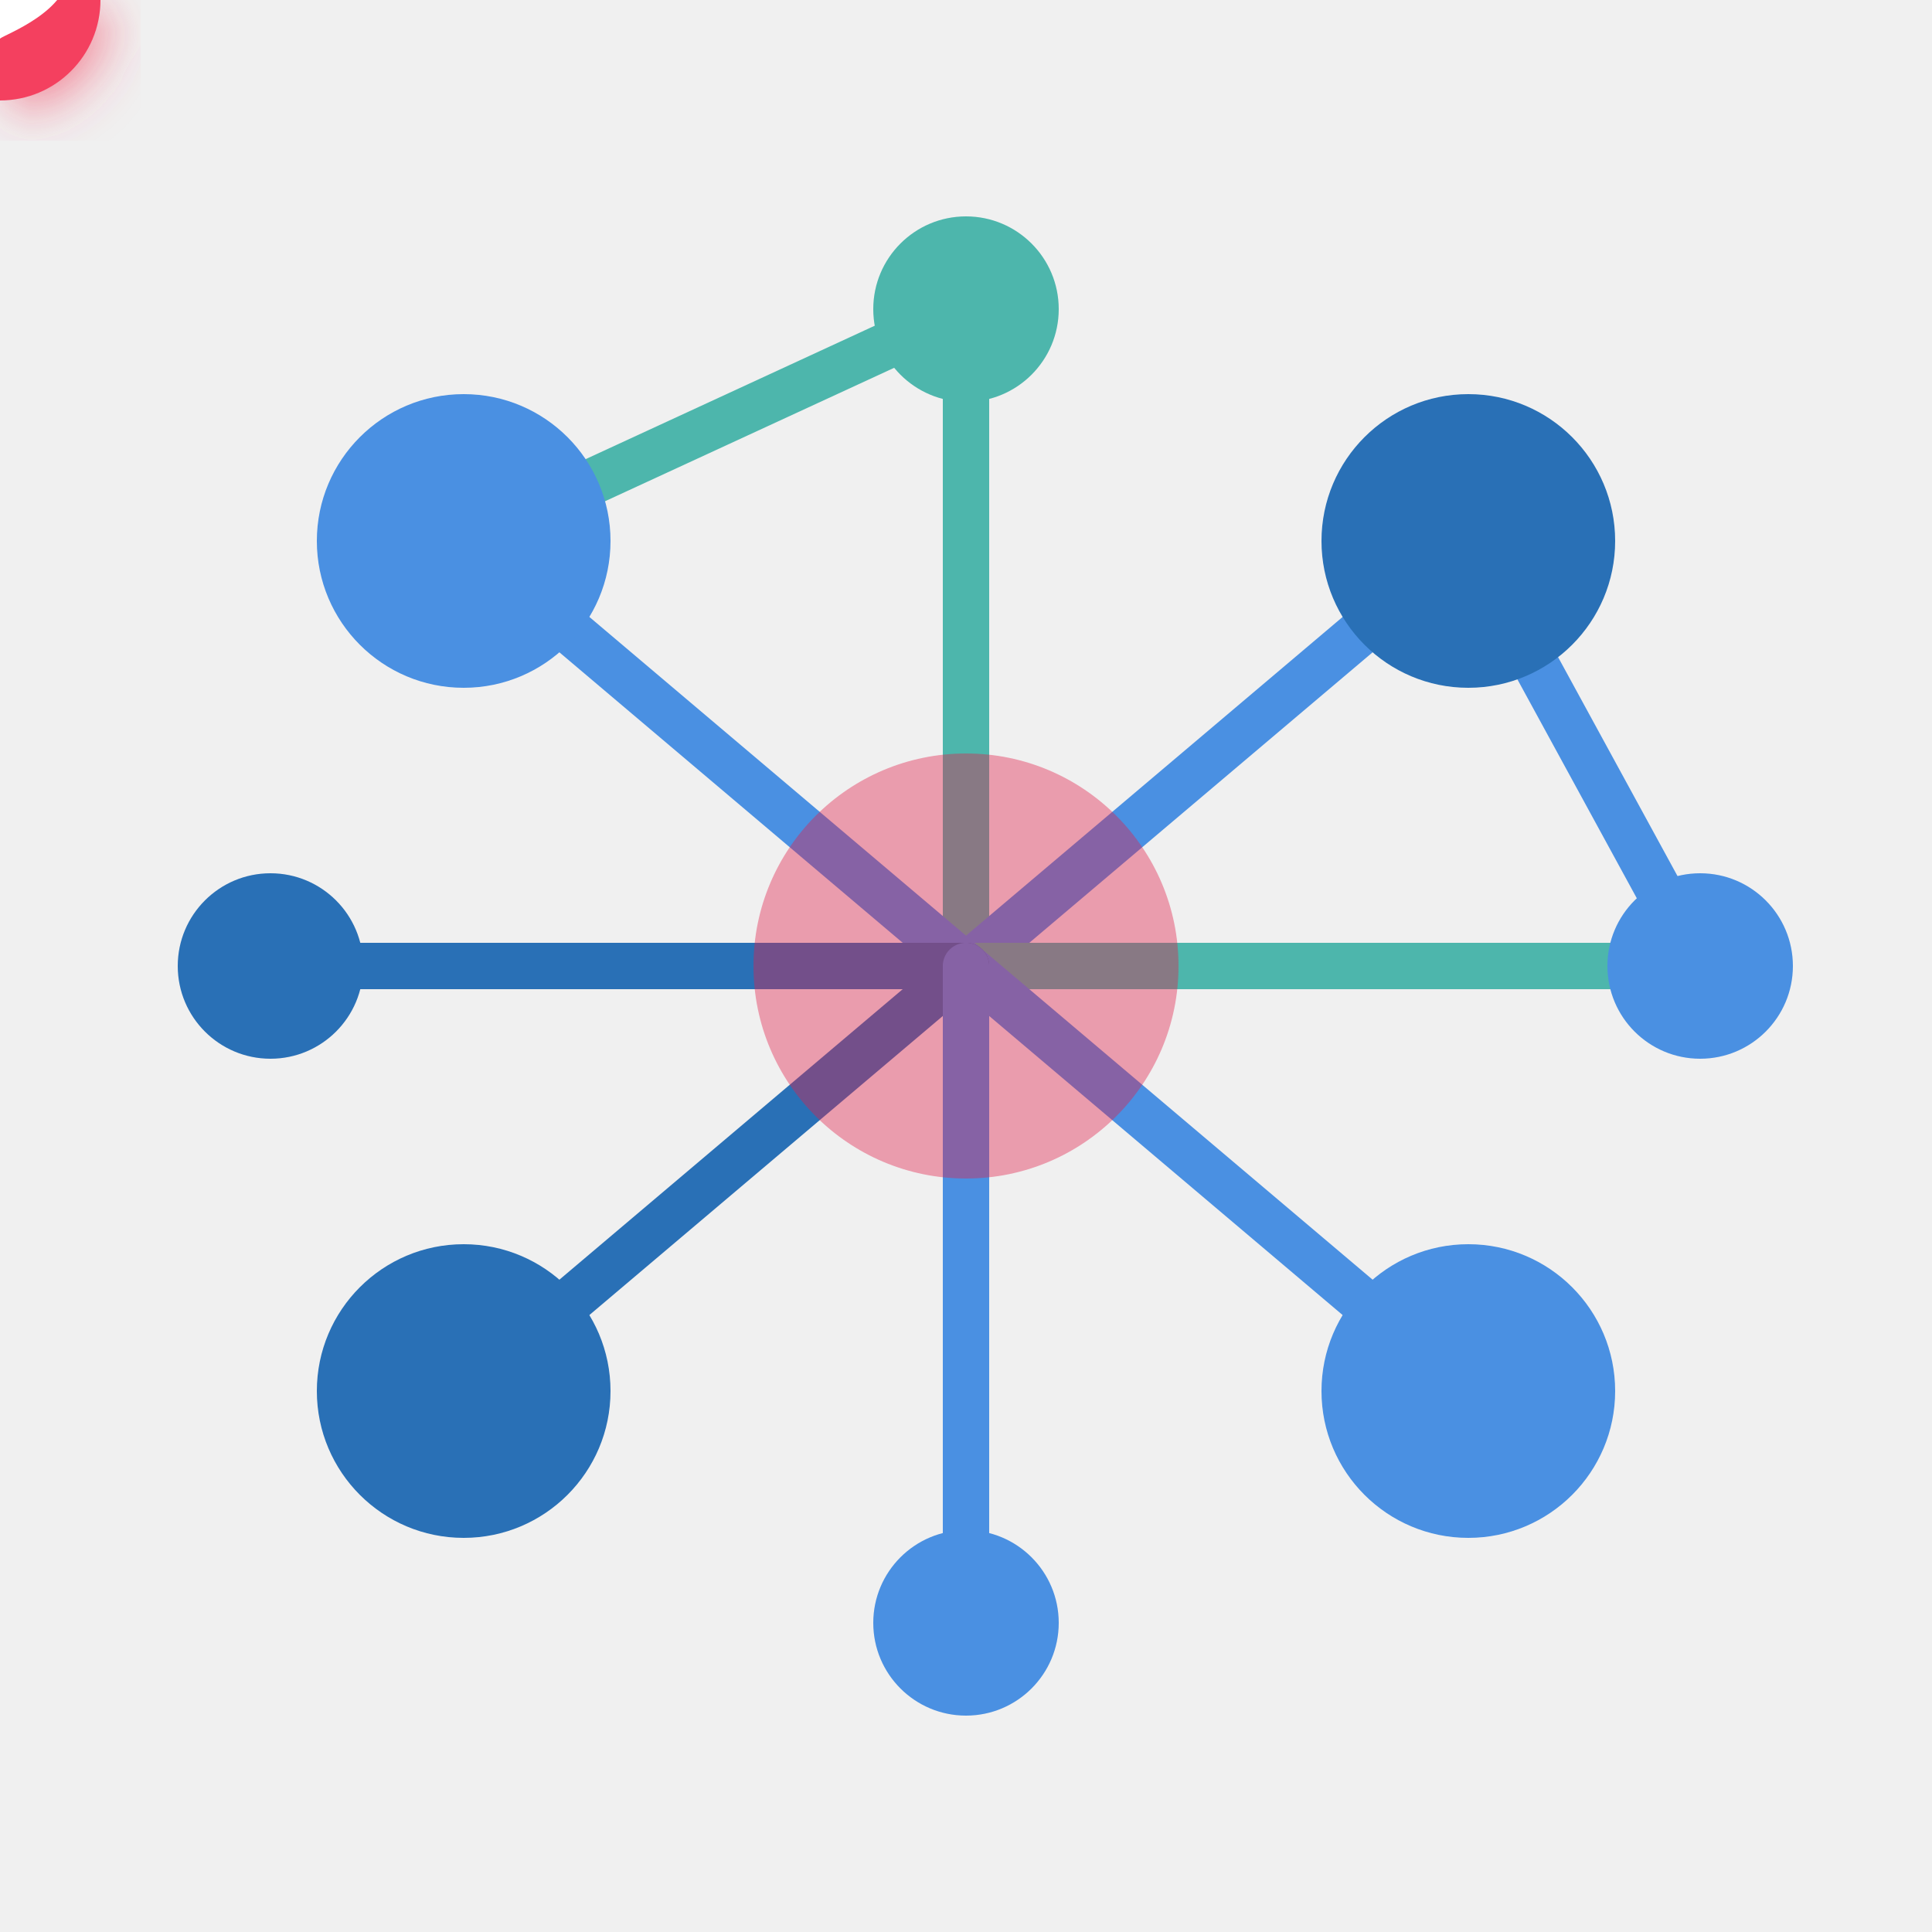
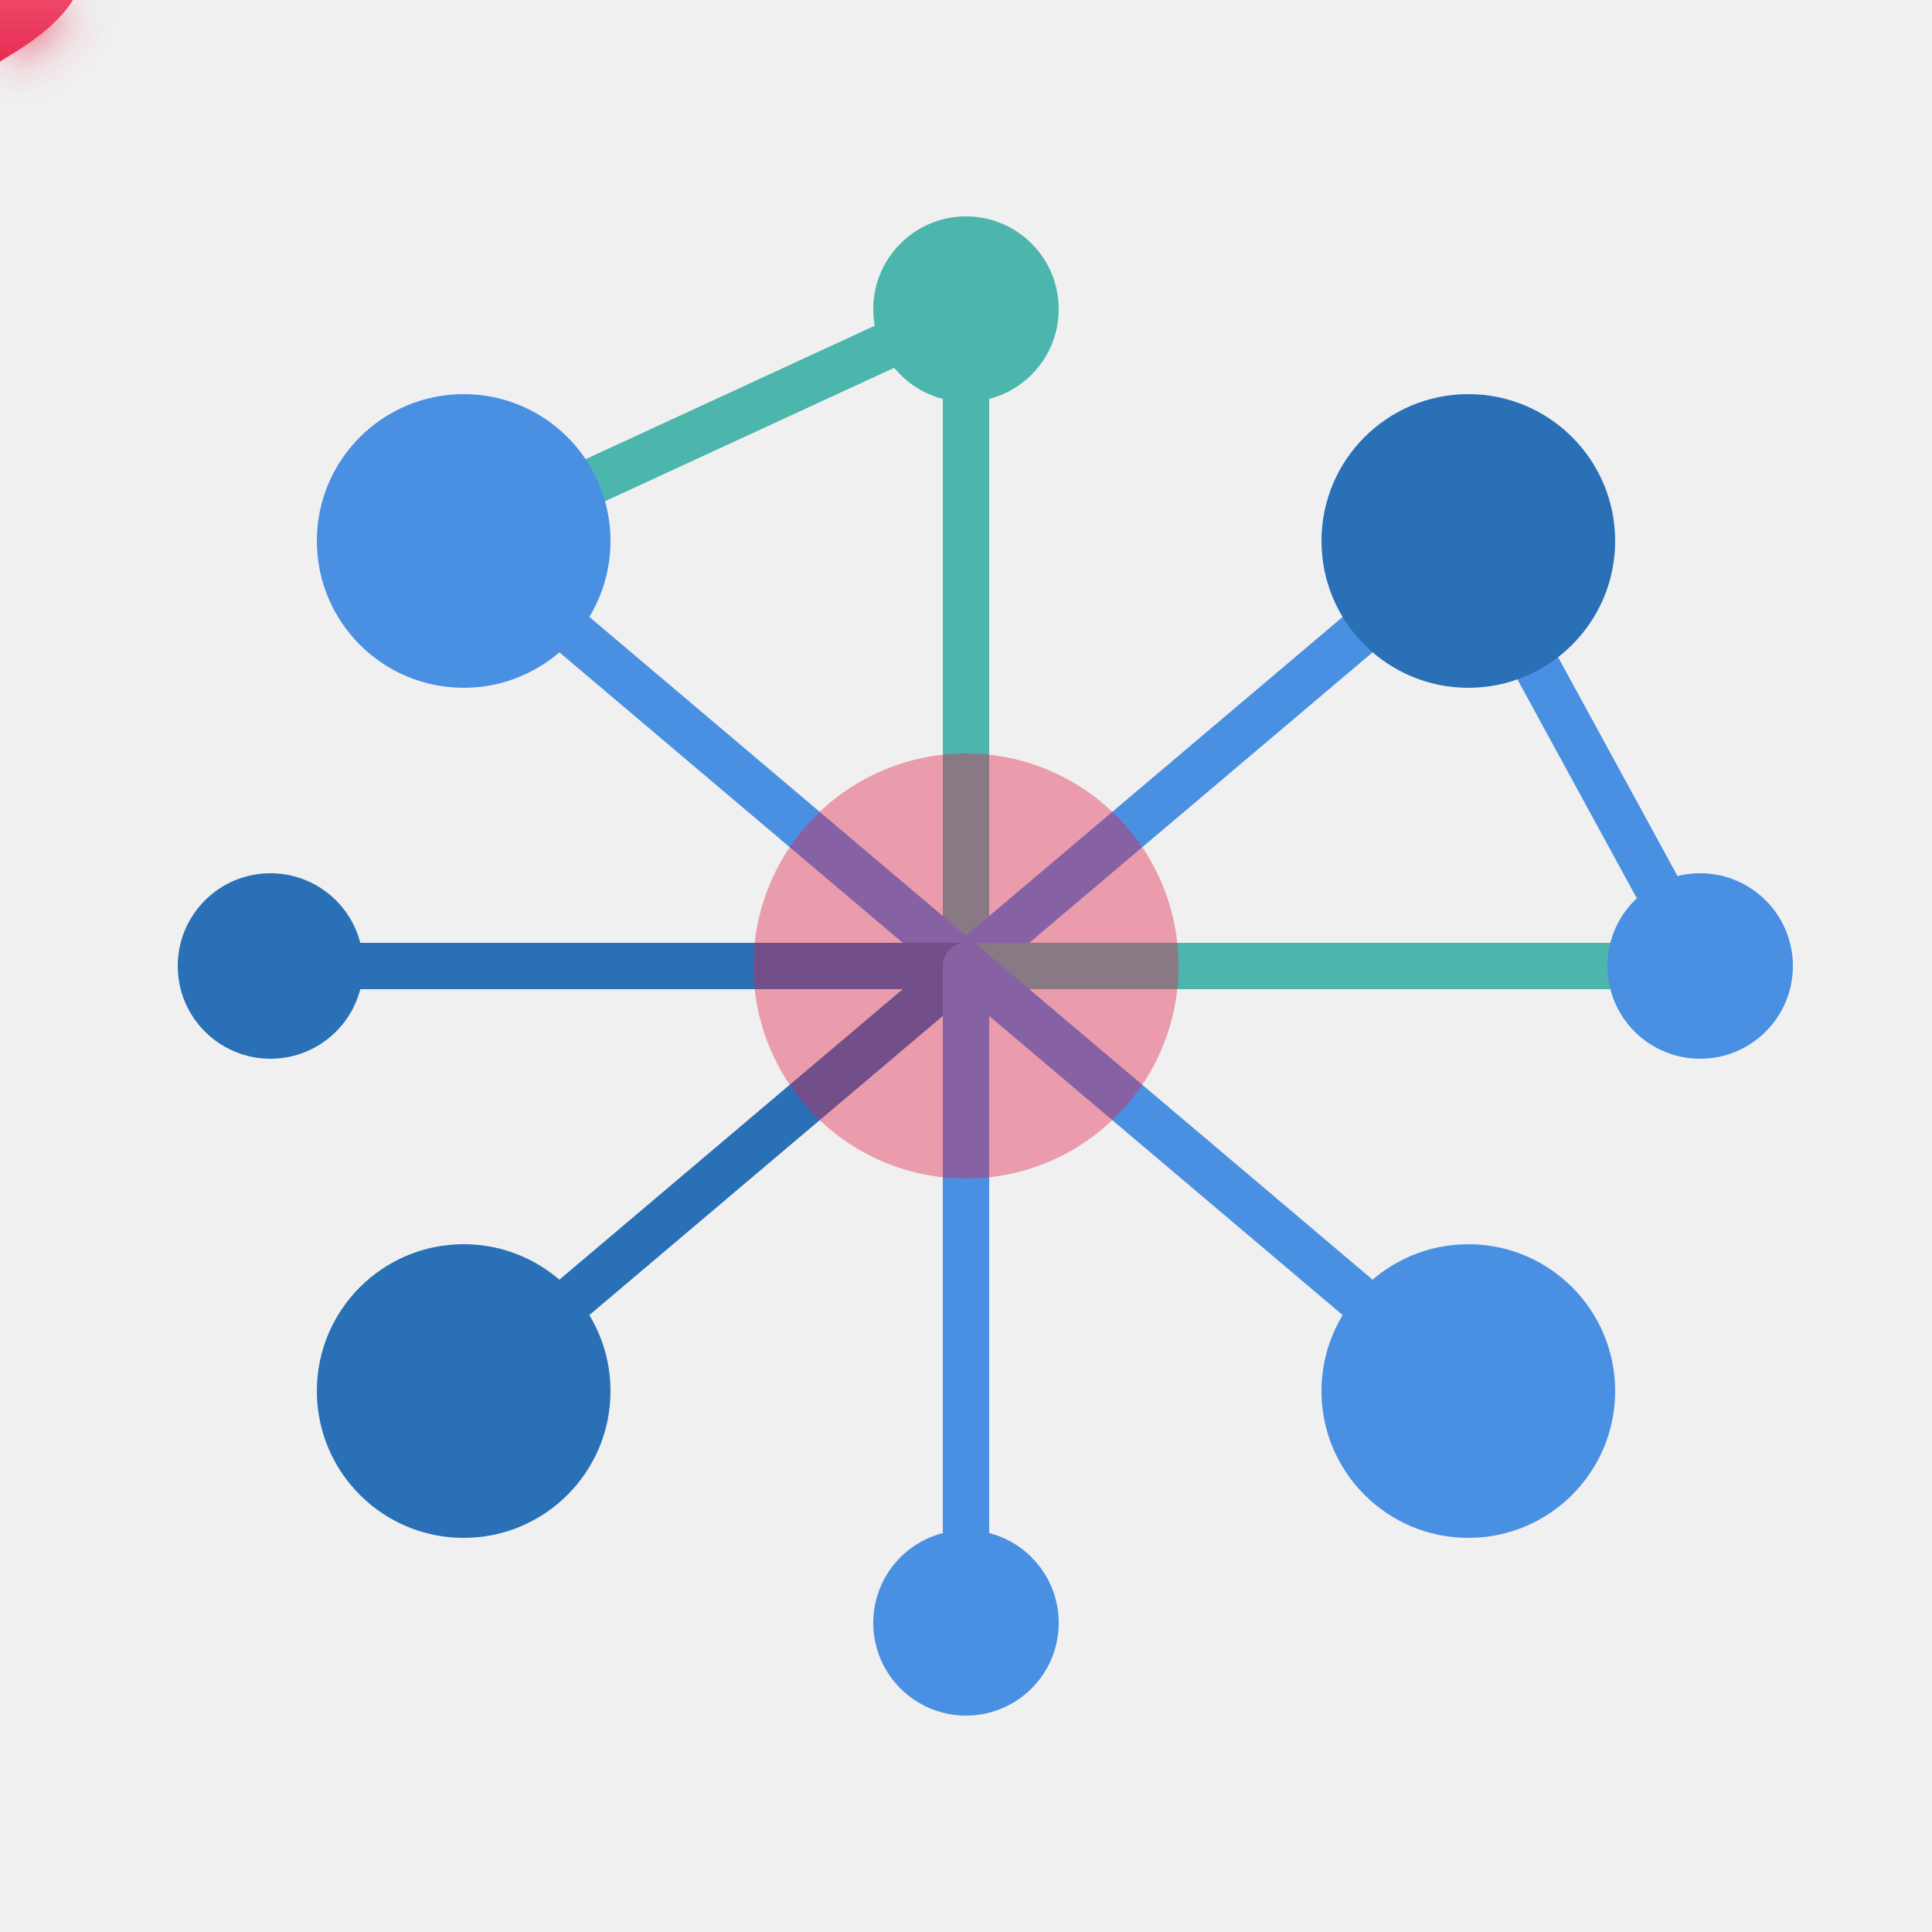
<svg xmlns="http://www.w3.org/2000/svg" width="500" height="500" viewBox="0 0 500 500" fill="none">
  <defs>
    <style>
            @keyframes heartbeat {
-                 0% { transform: translate(250px, 245px) scale(2.2); }
-                 14% { transform: translate(250px, 245px) scale(2.6); }
-                 28% { transform: translate(250px, 245px) scale(2.2); }
-                 42% { transform: translate(250px, 245px) scale(2.5); }
-                 70% { transform: translate(250px, 245px) scale(2.2); }
-                 100% { transform: translate(250px, 245px) scale(2.2); }
+                 0% { transform: translate(250px, 248px) scale(2.4); }
+                 14% { transform: translate(250px, 248px) scale(2.9); }
+                 28% { transform: translate(250px, 248px) scale(2.4); }
+                 42% { transform: translate(250px, 248px) scale(2.75); }
+                 70% { transform: translate(250px, 248px) scale(2.4); }
+                 100% { transform: translate(250px, 248px) scale(2.4); }
            }
            @keyframes pulse-ring {
-                 0% { r: 50px; opacity: 0.8; }
+                 0% { r: 45px; opacity: 0.8; }
                80% { r: 85px; opacity: 0; }
                100% { r: 85px; opacity: 0; }
            }
            .heart-node {
                animation: heartbeat 1.5s infinite ease-in-out;
                transform-box: fill-box;
                transform-origin: center;
            }
            .heart-ring {
                animation: pulse-ring 2.2s infinite ease-out;
                transform-origin: 250px 250px;
            }
        </style>
-     <filter id="glow" x="-20%" y="-20%" width="140%" height="140%">
-       <feGaussianBlur stdDeviation="8" result="blur" />
+     <linearGradient id="heartGrad" x1="0" y1="-25" x2="0" y2="25" gradientUnits="userSpaceOnUse">
+       <stop offset="0%" stop-color="#FB7185" />
+       <stop offset="100%" stop-color="#E11D48" />
+     </linearGradient>
+     <filter id="glow" x="-30%" y="-30%" width="160%" height="160%">
+       <feGaussianBlur stdDeviation="6" result="blur" />
      <feComposite in="SourceGraphic" in2="blur" operator="over" />
    </filter>
  </defs>
  <g stroke-width="12" stroke-linecap="round">
    <line x1="250" y1="250" x2="250" y2="80" stroke="#4DB6AC" />
    <line x1="250" y1="250" x2="380" y2="140" stroke="#4A90E2" />
    <line x1="250" y1="250" x2="440" y2="250" stroke="#4DB6AC" />
    <line x1="250" y1="250" x2="380" y2="360" stroke="#4A90E2" />
    <line x1="250" y1="250" x2="120" y2="140" stroke="#4A90E2" />
    <line x1="250" y1="250" x2="70" y2="250" stroke="#2970B6" />
    <line x1="250" y1="250" x2="120" y2="360" stroke="#2970B6" />
    <line x1="250" y1="250" x2="250" y2="420" stroke="#4A90E2" />
    <line x1="120" y1="140" x2="250" y2="80" stroke="#4DB6AC" />
    <line x1="380" y1="140" x2="440" y2="250" stroke="#4A90E2" />
  </g>
  <g stroke="none">
    <circle cx="250" cy="250" r="55" fill="#E11D48" class="heart-ring" opacity="0.4" />
    <circle cx="120" cy="140" r="38" fill="#4A90E2">
      <animate attributeName="r" values="38; 45; 38" dur="3s" begin="0s" repeatCount="indefinite" calcMode="spline" keyTimes="0; 0.5; 1" keySplines="0.4 0 0.2 1; 0.4 0 0.2 1" />
    </circle>
    <circle cx="250" cy="80" r="24" fill="#4DB6AC">
      <animate attributeName="r" values="24; 30; 24" dur="2.6s" begin="-0.8s" repeatCount="indefinite" calcMode="spline" keyTimes="0; 0.5; 1" keySplines="0.4 0 0.2 1; 0.4 0 0.2 1" />
    </circle>
    <circle cx="380" cy="140" r="38" fill="#2970B6">
      <animate attributeName="r" values="38; 45; 38" dur="3.4s" begin="-1.5s" repeatCount="indefinite" calcMode="spline" keyTimes="0; 0.5; 1" keySplines="0.4 0 0.2 1; 0.4 0 0.2 1" />
    </circle>
    <circle cx="440" cy="250" r="24" fill="#4A90E2">
      <animate attributeName="r" values="24; 30; 24" dur="2.8s" begin="-0.4s" repeatCount="indefinite" calcMode="spline" keyTimes="0; 0.5; 1" keySplines="0.4 0 0.2 1; 0.4 0 0.2 1" />
    </circle>
    <circle cx="380" cy="360" r="38" fill="#4A90E2">
      <animate attributeName="r" values="38; 45; 38" dur="3.1s" begin="-1.1s" repeatCount="indefinite" calcMode="spline" keyTimes="0; 0.5; 1" keySplines="0.4 0 0.2 1; 0.4 0 0.2 1" />
    </circle>
    <circle cx="250" cy="420" r="24" fill="#4A90E2">
      <animate attributeName="r" values="24; 29; 24" dur="2.9s" begin="-1.7s" repeatCount="indefinite" calcMode="spline" keyTimes="0; 0.5; 1" keySplines="0.4 0 0.2 1; 0.4 0 0.2 1" />
    </circle>
    <circle cx="120" cy="360" r="38" fill="#2970B6">
      <animate attributeName="r" values="38; 45; 38" dur="3.6s" begin="-0.6s" repeatCount="indefinite" calcMode="spline" keyTimes="0; 0.5; 1" keySplines="0.4 0 0.2 1; 0.4 0 0.2 1" />
    </circle>
    <circle cx="70" cy="250" r="24" fill="#2970B6">
      <animate attributeName="r" values="24; 29; 24" dur="2.7s" begin="-1.3s" repeatCount="indefinite" calcMode="spline" keyTimes="0; 0.5; 1" keySplines="0.4 0 0.2 1; 0.4 0 0.2 1" />
    </circle>
-     <g className="heart-node" filter="url(#glow)">
-             {/* Background circle backing for heart contrast */}
-             <circle cx="0" cy="0" r="26" fill="#F43F5E" />
-             {/* Smooth SVG Heart Path */}
-             <path d="M 0 10 C -1.2 8.9 -18 3 -18 -8 C -18 -16.5 -10 -22 0 -13 C 10 -22 18 -16.5 18 -8 C 18 3 1.2 8.9 0 10 Z" fill="#FFFFFF" />
+     <g class="heart-node" filter="url(#glow)">
+       <path d="M 0 16 C -1.5 14.5 -22 5 -22 -10 C -22 -21 -12 -27 0 -15 C 12 -27 22 -21 22 -10 C 22 5 1.5 14.5 0 16 Z" fill="url(#heartGrad)" />
    </g>
  </g>
</svg>
